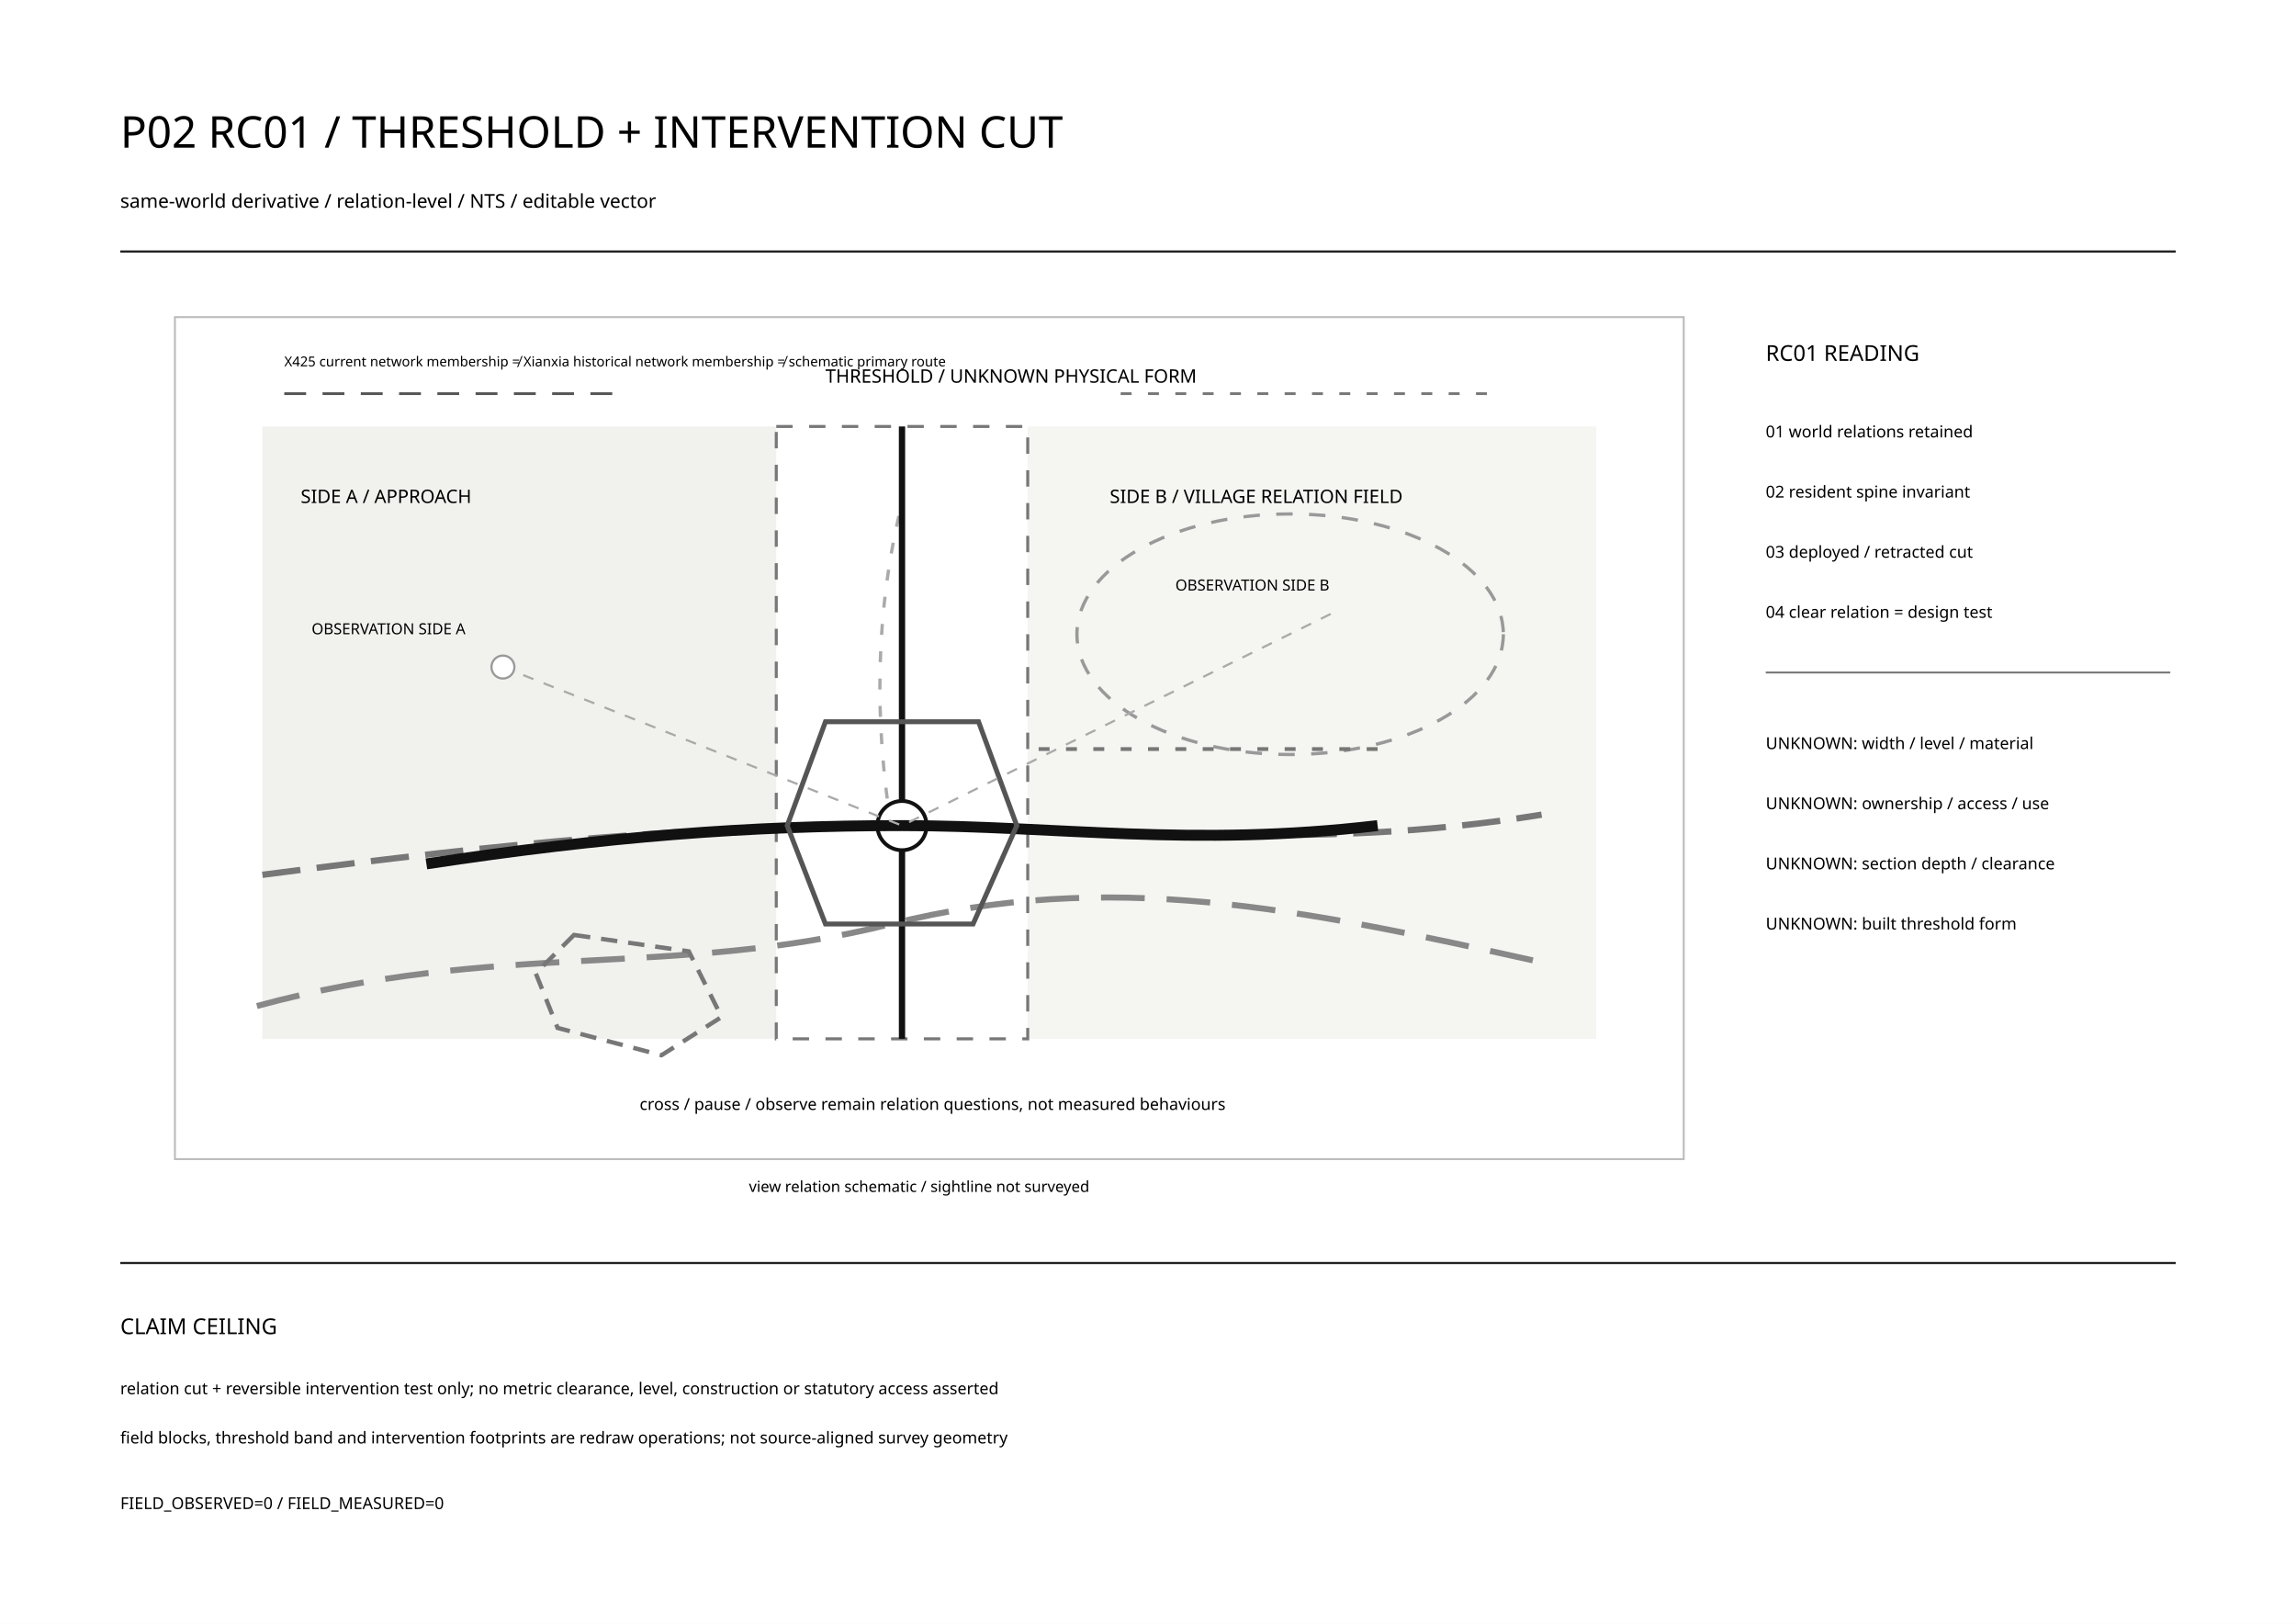
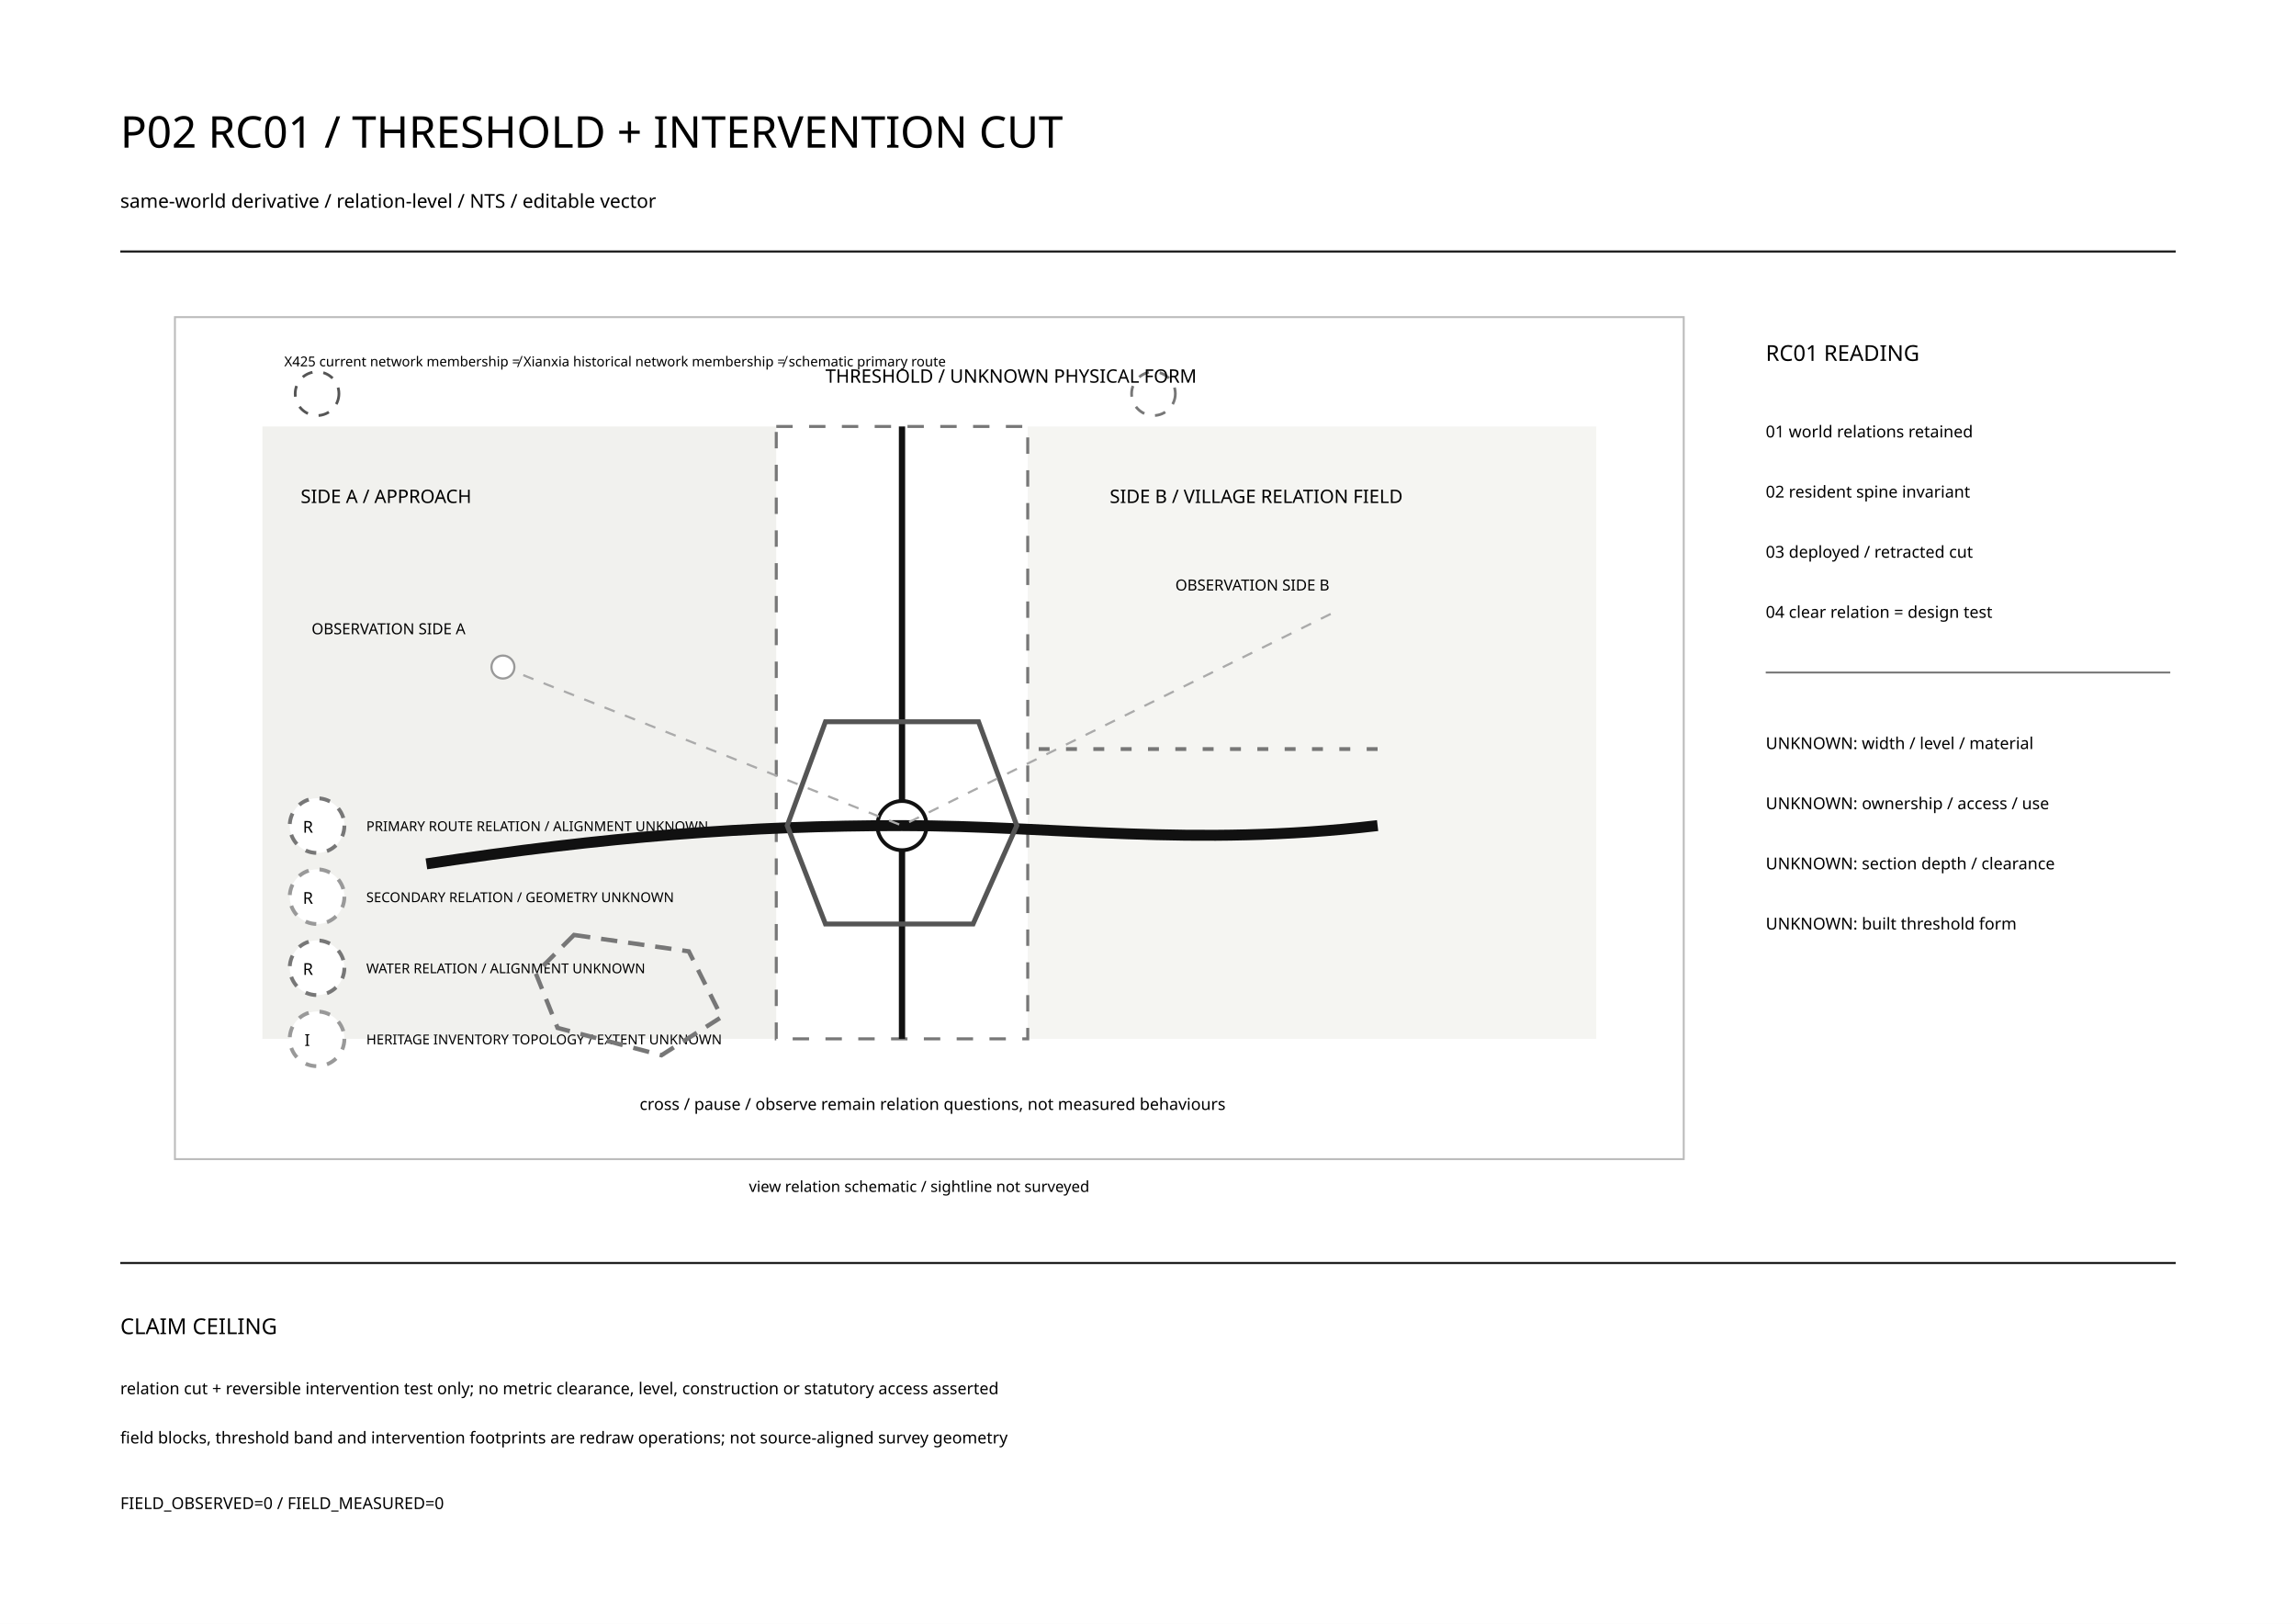
<svg xmlns="http://www.w3.org/2000/svg" width="420mm" height="297mm" viewBox="0 0 420 297">
  <rect width="420" height="297" fill="#fff" />
  <g id="L00-FRAME" font-family="sans-serif">
    <text x="22" y="27" font-size="8">P02 RC01 / THRESHOLD + INTERVENTION CUT</text>
    <text x="22" y="38" font-size="3.5">same-world derivative / relation-level / NTS / editable vector</text>
    <line x1="22" y1="46" x2="398" y2="46" stroke="#222" stroke-width="0.4" />
  </g>
  <g id="L08-CUT-FIELD">
    <rect x="32" y="58" width="276" height="154" fill="#fff" stroke="#bbb" stroke-width="0.35" />
    <rect x="48" y="78" width="94" height="112" fill="#f1f1ee" />
    <rect x="188" y="78" width="104" height="112" fill="#f5f5f2" />
    <rect id="RC01-THRESHOLD-UNCERTAINTY" x="142" y="78" width="46" height="112" fill="none" stroke="#777" stroke-width="0.55" stroke-dasharray="3 3" />
  </g>
-   <g id="L10-WORLD-RELATIONS" fill="none">
-     <path id="REL-ROUTE-PRIMARY-01" d="M48 160 C94 154 126 151 165 151 S239 156 282 149" stroke="#777" stroke-width="1.15" stroke-dasharray="7 3" />
-     <path id="REL-ROUTE-SECONDARY-01" d="M163 151 C160 132 160 112 165 92" stroke="#aaa" stroke-width="0.6" stroke-dasharray="2 3" />
-     <path id="REL-WATER-01" d="M47 184 C91 172 123 179 163 169 S237 166 282 176" stroke="#888" stroke-width="1.1" stroke-dasharray="8 4" />
-     <ellipse id="REL-CLUSTER-01" cx="236" cy="116" rx="39" ry="22" stroke="#999" stroke-width="0.6" stroke-dasharray="3 3" />
+   <g id="L10-WORLD-RELATIONS" font-family="sans-serif">
+     <g id="REL-ROUTE-PRIMARY-01">
+       <circle cx="58" cy="151" r="5" fill="#fff" stroke="#777" stroke-width=".7" stroke-dasharray="2 2" />
+       <text x="55.4" y="152.3" font-size="3">R</text>
+       <text x="67" y="152" font-size="2.5">PRIMARY ROUTE RELATION / ALIGNMENT UNKNOWN</text>
+     </g>
+     <g id="REL-ROUTE-SECONDARY-01">
+       <circle cx="58" cy="164" r="5" fill="#fff" stroke="#999" stroke-width=".7" stroke-dasharray="2 2" />
+       <text x="55.4" y="165.3" font-size="3">R</text>
+       <text x="67" y="165" font-size="2.5">SECONDARY RELATION / GEOMETRY UNKNOWN</text>
+     </g>
+     <g id="REL-WATER-01">
+       <circle cx="58" cy="177" r="5" fill="#fff" stroke="#777" stroke-width=".7" stroke-dasharray="2 2" />
+       <text x="55.4" y="178.3" font-size="3">R</text>
+       <text x="67" y="178" font-size="2.5">WATER RELATION / ALIGNMENT UNKNOWN</text>
+     </g>
+     <g id="REL-CLUSTER-01">
+       <circle cx="58" cy="190" r="5" fill="#fff" stroke="#999" stroke-width=".7" stroke-dasharray="2 2" />
+       <text x="55.7" y="191.3" font-size="3">I</text>
+       <text x="67" y="191" font-size="2.5">HERITAGE INVENTORY TOPOLOGY / EXTENT UNKNOWN</text>
+     </g>
  </g>
  <g id="L14-NETWORK-SEMANTICS" font-family="sans-serif">
    <text x="52" y="67" font-size="2.5">X425 current network membership ≠ Xianxia historical network membership ≠ schematic primary route</text>
-     <path id="RC01-X425-NETWORK-MEMBERSHIP" d="M52 72 H112" fill="none" stroke="#555" stroke-width=".5" stroke-dasharray="4 3" />
-     <path id="RC01-XIANXIA-NETWORK-MEMBERSHIP" d="M205 72 H272" fill="none" stroke="#777" stroke-width=".5" stroke-dasharray="2 3" />
+     <circle id="RC01-X425-NETWORK-MEMBERSHIP" cx="58" cy="72" r="4" fill="#fff" stroke="#555" stroke-width=".5" stroke-dasharray="2 2" />
+     <circle id="RC01-XIANXIA-NETWORK-MEMBERSHIP" cx="211" cy="72" r="4" fill="#fff" stroke="#777" stroke-width=".5" stroke-dasharray="2 2" />
  </g>
  <g id="L15-THRESHOLD" font-family="sans-serif">
    <line id="RC01-THRESHOLD-AXIS" x1="165" y1="78" x2="165" y2="190" stroke="#111" stroke-width="1.15" />
    <circle cx="165" cy="151" r="4.5" fill="#fff" stroke="#111" stroke-width="0.7" />
    <text x="151" y="70" font-size="3.4">THRESHOLD / UNKNOWN PHYSICAL FORM</text>
    <text x="55" y="92" font-size="3.4">SIDE A / APPROACH</text>
    <text x="203" y="92" font-size="3.4">SIDE B / VILLAGE RELATION FIELD</text>
  </g>
  <g id="L18-INTERVENTION" fill="none">
    <path id="RC01-RESIDENT-INVARIANT" d="M78 158 C111 153 137 151 165 151 S218 155 252 151" stroke="#111" stroke-width="2" />
    <path id="RC01-DEPLOYED-CUT" d="M151 132 L179 132 L186 151 L178 169 L151 169 L144 151 Z" stroke="#555" stroke-width="0.9" />
    <path id="RC01-RETRACTED-CUT" d="M105 171 L126 174 L132 186 L121 193 L102 188 L98 178 Z" stroke="#777" stroke-width="0.8" stroke-dasharray="3 2" />
    <path id="RC01-CLEAR-RELATION" d="M190 137 L254 137" stroke="#777" stroke-width="0.7" stroke-dasharray="2 3" />
  </g>
  <g id="L20-OBSERVATION" font-family="sans-serif">
    <path d="M92 122 L165 151 L244 112" fill="none" stroke="#aaa" stroke-width="0.4" stroke-dasharray="2 2" />
    <circle cx="92" cy="122" r="2.1" fill="#fff" stroke="#999" stroke-width="0.4" />
    <text x="57" y="116" font-size="2.8">OBSERVATION SIDE A</text>
    <text x="215" y="108" font-size="2.8">OBSERVATION SIDE B</text>
    <text x="117" y="203" font-size="3">cross / pause / observe remain relation questions, not measured behaviours</text>
    <text x="137" y="218" font-size="2.8">view relation schematic / sightline not surveyed</text>
  </g>
  <g id="L30-READING" font-family="sans-serif">
    <text x="323" y="66" font-size="4">RC01 READING</text>
    <text x="323" y="80" font-size="3">01 world relations retained</text>
    <text x="323" y="91" font-size="3">02 resident spine invariant</text>
    <text x="323" y="102" font-size="3">03 deployed / retracted cut</text>
    <text x="323" y="113" font-size="3">04 clear relation = design test</text>
    <line x1="323" y1="123" x2="397" y2="123" stroke="#777" stroke-width="0.35" />
    <text x="323" y="137" font-size="3">UNKNOWN: width / level / material</text>
    <text x="323" y="148" font-size="3">UNKNOWN: ownership / access / use</text>
    <text x="323" y="159" font-size="3">UNKNOWN: section depth / clearance</text>
    <text x="323" y="170" font-size="3">UNKNOWN: built threshold form</text>
  </g>
  <g id="L40-CLAIM" font-family="sans-serif">
    <line x1="22" y1="231" x2="398" y2="231" stroke="#222" stroke-width="0.4" />
    <text x="22" y="244" font-size="4">CLAIM CEILING</text>
    <text x="22" y="255" font-size="3">relation cut + reversible intervention test only; no metric clearance, level, construction or statutory access asserted</text>
    <text x="22" y="264" font-size="3">field blocks, threshold band and intervention footprints are redraw operations; not source-aligned survey geometry</text>
    <text x="22" y="276" font-size="3">FIELD_OBSERVED=0 / FIELD_MEASURED=0</text>
  </g>
</svg>
